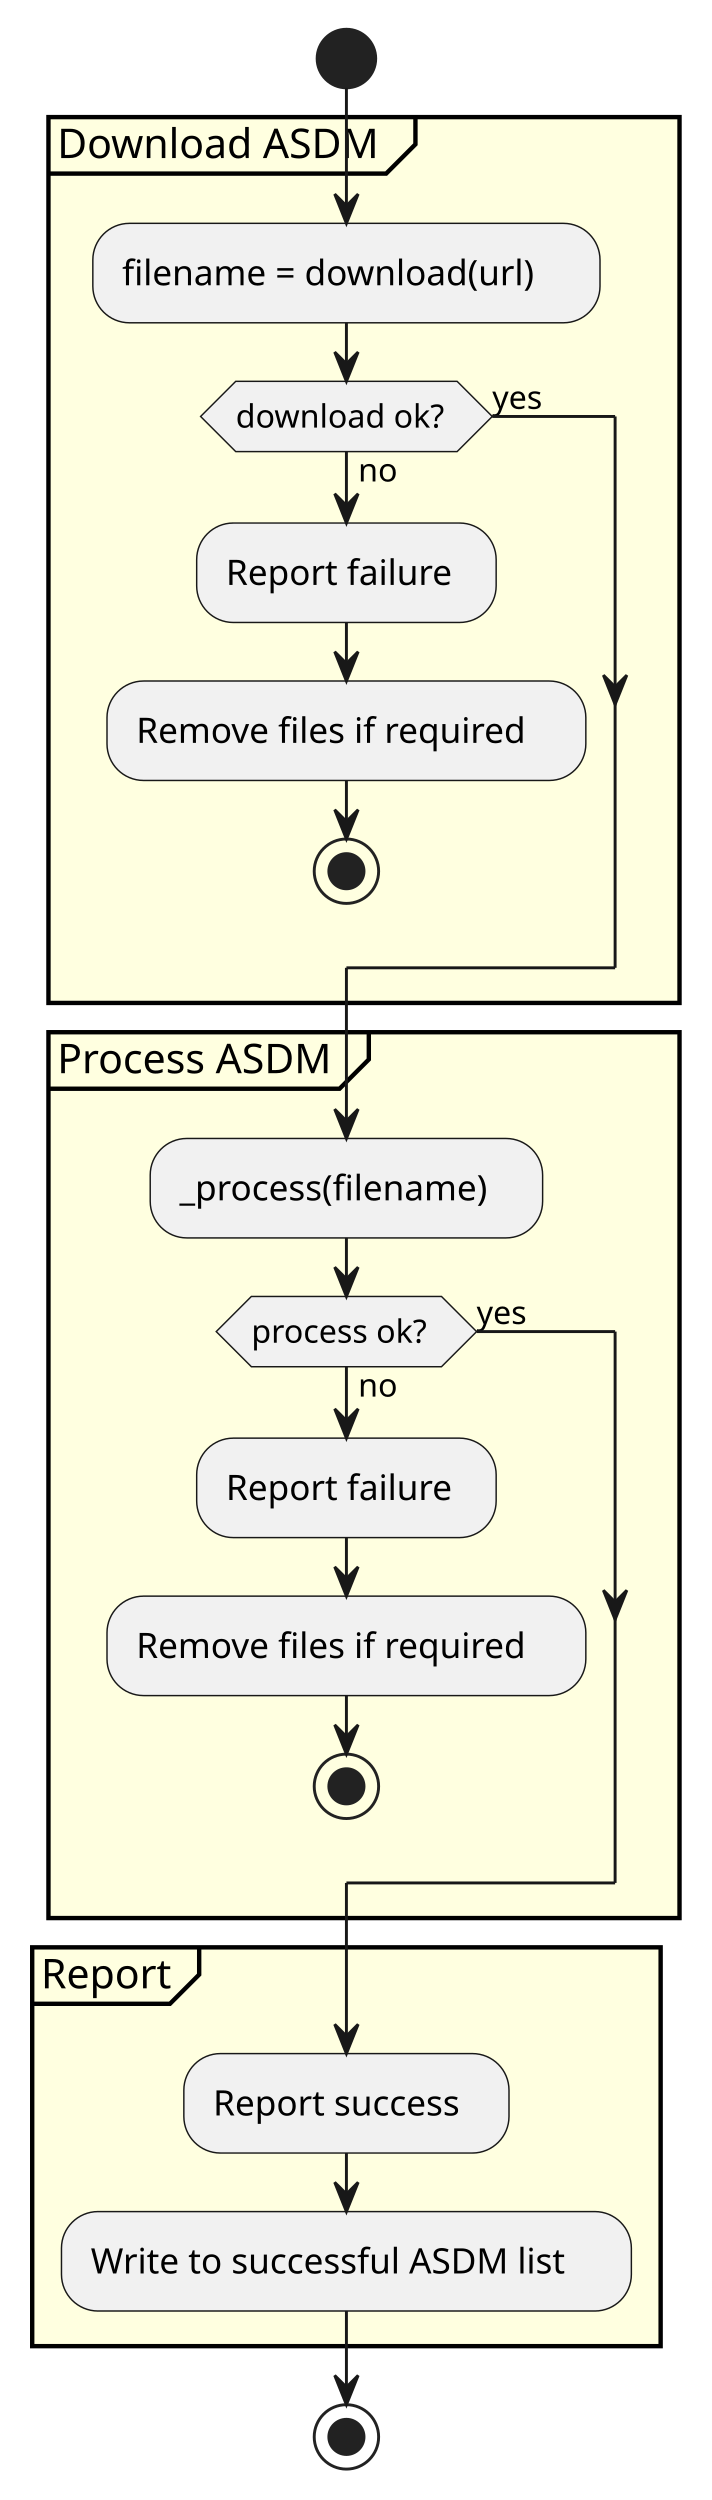
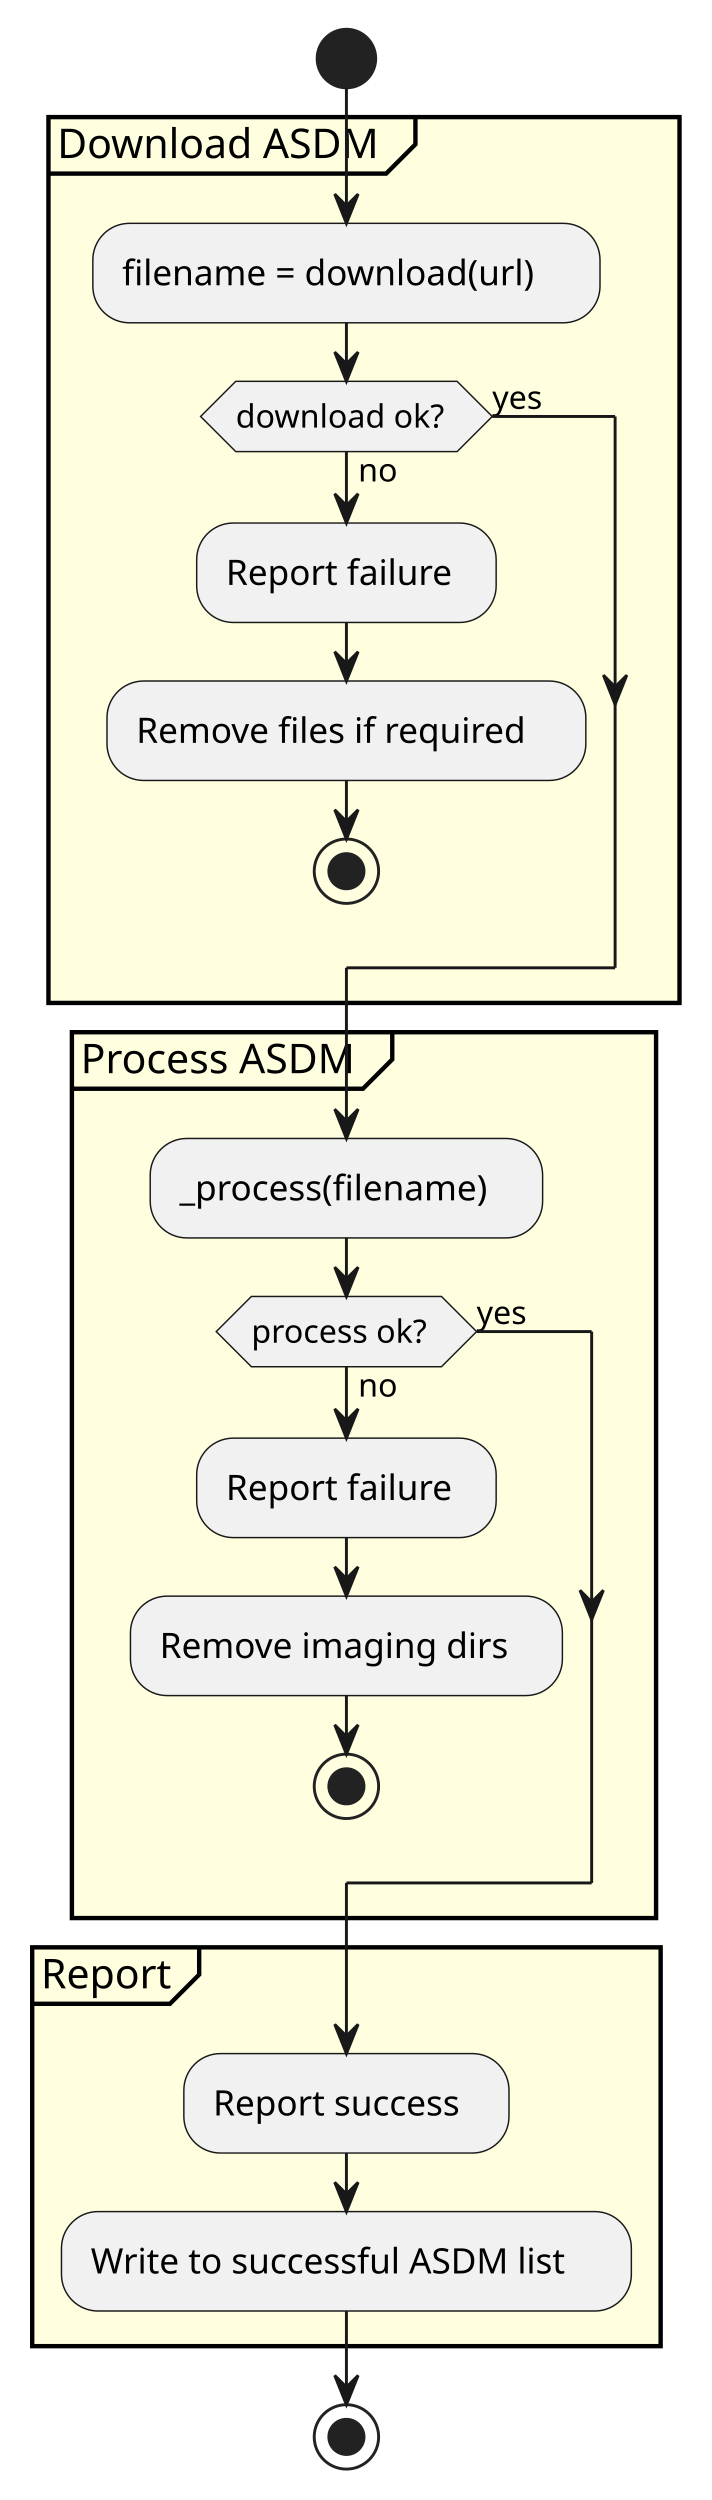
<svg xmlns="http://www.w3.org/2000/svg" contentStyleType="text/css" data-diagram-type="ACTIVITY" height="854px" preserveAspectRatio="none" style="width:243px;height:854px;background:#FFFFFF;" version="1.1" viewBox="0 0 243 854" width="243px" zoomAndPan="magnify">
  <defs />
  <g>
    <ellipse cx="118.337" cy="20" fill="#222222" rx="10" ry="10" style="stroke:#222222;stroke-width:1;" />
    <rect fill="#FFFFE0" height="302.606" style="stroke:#000000;stroke-width:1.5;" width="215.572" x="16.551" y="40" />
    <path d="M141.914,40 L141.914,49.297 L131.914,59.297 L16.551,59.297" fill="none" style="stroke:#000000;stroke-width:1.5;" />
    <text fill="#000000" font-family="sans-serif" font-size="14" lengthAdjust="spacing" textLength="115.363" x="19.551" y="53.995">Download ASDM</text>
    <rect fill="#F1F1F1" height="33.969" rx="12.5" ry="12.5" style="stroke:#181818;stroke-width:0.5;" width="173.252" x="31.711" y="76.297" />
    <text fill="#000000" font-family="sans-serif" font-size="12" lengthAdjust="spacing" textLength="153.252" x="41.711" y="97.436">filename = download(url)</text>
    <rect fill="#F1F1F1" height="33.969" rx="12.5" ry="12.5" style="stroke:#181818;stroke-width:0.5;" width="102.301" x="67.186" y="178.668" />
    <text fill="#000000" font-family="sans-serif" font-size="12" lengthAdjust="spacing" textLength="82.301" x="77.186" y="199.807">Report failure</text>
    <rect fill="#F1F1F1" height="33.969" rx="12.5" ry="12.5" style="stroke:#181818;stroke-width:0.5;" width="163.572" x="36.551" y="232.637" />
    <text fill="#000000" font-family="sans-serif" font-size="12" lengthAdjust="spacing" textLength="143.572" x="46.551" y="253.775">Remove files if required</text>
    <ellipse cx="118.337" cy="297.606" fill="none" rx="11" ry="11" style="stroke:#222222;stroke-width:1;" />
    <ellipse cx="118.337" cy="297.606" fill="#222222" rx="6" ry="6" style="stroke:#222222;stroke-width:1;" />
    <polygon fill="#F1F1F1" points="80.524,130.266,156.149,130.266,168.149,142.266,156.149,154.266,80.524,154.266,68.524,142.266,80.524,130.266" style="stroke:#181818;stroke-width:0.5;" />
    <text fill="#000000" font-family="sans-serif" font-size="11" lengthAdjust="spacing" textLength="13.702" x="122.337" y="164.476">no</text>
    <text fill="#000000" font-family="sans-serif" font-size="11" lengthAdjust="spacing" textLength="75.625" x="80.524" y="146.074">download ok?</text>
    <text fill="#000000" font-family="sans-serif" font-size="11" lengthAdjust="spacing" textLength="19.008" x="168.149" y="139.671">yes</text>
-     <rect fill="#FFFFE0" height="302.606" style="stroke:#000000;stroke-width:1.5;" width="215.572" x="16.551" y="352.606" />
-     <path d="M125.986,352.606 L125.986,361.902 L115.986,371.902 L16.551,371.902" fill="none" style="stroke:#000000;stroke-width:1.5;" />
-     <text fill="#000000" font-family="sans-serif" font-size="14" lengthAdjust="spacing" textLength="99.436" x="19.551" y="366.601">Process ASDM</text>
+     <rect fill="#FFFFE0" height="302.606" style="stroke:#000000;stroke-width:1.5;" width="199.553" x="24.561" y="352.606" />
+     <path d="M133.996,352.606 L133.996,361.902 L123.996,371.902 L24.561,371.902" fill="none" style="stroke:#000000;stroke-width:1.5;" />
+     <text fill="#000000" font-family="sans-serif" font-size="14" lengthAdjust="spacing" textLength="99.436" x="27.561" y="366.601">Process ASDM</text>
    <rect fill="#F1F1F1" height="33.969" rx="12.5" ry="12.5" style="stroke:#181818;stroke-width:0.5;" width="134.047" x="51.313" y="388.902" />
    <text fill="#000000" font-family="sans-serif" font-size="12" lengthAdjust="spacing" textLength="114.047" x="61.313" y="410.041">_process(filename)</text>
    <rect fill="#F1F1F1" height="33.969" rx="12.5" ry="12.5" style="stroke:#181818;stroke-width:0.5;" width="102.301" x="67.186" y="491.273" />
    <text fill="#000000" font-family="sans-serif" font-size="12" lengthAdjust="spacing" textLength="82.301" x="77.186" y="512.412">Report failure</text>
-     <rect fill="#F1F1F1" height="33.969" rx="12.5" ry="12.5" style="stroke:#181818;stroke-width:0.5;" width="163.572" x="36.551" y="545.242" />
-     <text fill="#000000" font-family="sans-serif" font-size="12" lengthAdjust="spacing" textLength="143.572" x="46.551" y="566.381">Remove files if required</text>
+     <rect fill="#F1F1F1" height="33.969" rx="12.5" ry="12.5" style="stroke:#181818;stroke-width:0.5;" width="147.553" x="44.56" y="545.242" />
+     <text fill="#000000" font-family="sans-serif" font-size="12" lengthAdjust="spacing" textLength="127.553" x="54.56" y="566.381">Remove imaging dirs</text>
    <ellipse cx="118.337" cy="610.211" fill="none" rx="11" ry="11" style="stroke:#222222;stroke-width:1;" />
    <ellipse cx="118.337" cy="610.211" fill="#222222" rx="6" ry="6" style="stroke:#222222;stroke-width:1;" />
    <polygon fill="#F1F1F1" points="85.863,442.871,150.81,442.871,162.81,454.871,150.81,466.871,85.863,466.871,73.863,454.871,85.863,442.871" style="stroke:#181818;stroke-width:0.5;" />
    <text fill="#000000" font-family="sans-serif" font-size="11" lengthAdjust="spacing" textLength="13.702" x="122.337" y="477.082">no</text>
    <text fill="#000000" font-family="sans-serif" font-size="11" lengthAdjust="spacing" textLength="64.947" x="85.863" y="458.679">process ok?</text>
    <text fill="#000000" font-family="sans-serif" font-size="11" lengthAdjust="spacing" textLength="19.008" x="162.81" y="452.277">yes</text>
    <rect fill="#FFFFE0" height="136.234" style="stroke:#000000;stroke-width:1.5;" width="214.674" x="11" y="665.211" />
    <path d="M68.038,665.211 L68.038,674.508 L58.038,684.508 L11,684.508" fill="none" style="stroke:#000000;stroke-width:1.5;" />
    <text fill="#000000" font-family="sans-serif" font-size="14" lengthAdjust="spacing" textLength="47.038" x="14" y="679.206">Report</text>
    <rect fill="#F1F1F1" height="33.969" rx="12.5" ry="12.5" style="stroke:#181818;stroke-width:0.5;" width="111.072" x="62.801" y="701.508" />
    <text fill="#000000" font-family="sans-serif" font-size="12" lengthAdjust="spacing" textLength="91.072" x="72.801" y="722.646">Report success</text>
    <rect fill="#F1F1F1" height="33.969" rx="12.5" ry="12.5" style="stroke:#181818;stroke-width:0.5;" width="194.674" x="21" y="755.477" />
    <text fill="#000000" font-family="sans-serif" font-size="12" lengthAdjust="spacing" textLength="174.674" x="31" y="776.615">Write to successful ASDM list</text>
    <ellipse cx="118.337" cy="832.445" fill="none" rx="11" ry="11" style="stroke:#222222;stroke-width:1;" />
    <ellipse cx="118.337" cy="832.445" fill="#222222" rx="6" ry="6" style="stroke:#222222;stroke-width:1;" />
    <line style="stroke:#181818;stroke-width:1;" x1="118.337" x2="118.337" y1="212.637" y2="232.637" />
    <polygon fill="#181818" points="114.337,222.637,118.337,232.637,122.337,222.637,118.337,226.637" style="stroke:#181818;stroke-width:1;" />
    <line style="stroke:#181818;stroke-width:1;" x1="118.337" x2="118.337" y1="266.606" y2="286.606" />
    <polygon fill="#181818" points="114.337,276.606,118.337,286.606,122.337,276.606,118.337,280.606" style="stroke:#181818;stroke-width:1;" />
    <line style="stroke:#181818;stroke-width:1;" x1="118.337" x2="118.337" y1="154.266" y2="178.668" />
    <polygon fill="#181818" points="114.337,168.668,118.337,178.668,122.337,168.668,118.337,172.668" style="stroke:#181818;stroke-width:1;" />
    <line style="stroke:#181818;stroke-width:1;" x1="168.149" x2="210.123" y1="142.266" y2="142.266" />
    <polygon fill="#181818" points="206.123,230.637,210.123,240.637,214.123,230.637,210.123,234.637" style="stroke:#181818;stroke-width:1;" />
    <line style="stroke:#181818;stroke-width:1;" x1="210.123" x2="210.123" y1="142.266" y2="330.606" />
    <line style="stroke:#181818;stroke-width:1;" x1="210.123" x2="118.337" y1="330.606" y2="330.606" />
    <line style="stroke:#181818;stroke-width:1;" x1="118.337" x2="118.337" y1="330.606" y2="388.902" />
    <polygon fill="#181818" points="114.337,378.902,118.337,388.902,122.337,378.902,118.337,382.902" style="stroke:#181818;stroke-width:1;" />
    <line style="stroke:#181818;stroke-width:1;" x1="118.337" x2="118.337" y1="110.266" y2="130.266" />
    <polygon fill="#181818" points="114.337,120.266,118.337,130.266,122.337,120.266,118.337,124.266" style="stroke:#181818;stroke-width:1;" />
    <line style="stroke:#181818;stroke-width:1;" x1="118.337" x2="118.337" y1="30" y2="76.297" />
    <polygon fill="#181818" points="114.337,66.297,118.337,76.297,122.337,66.297,118.337,70.297" style="stroke:#181818;stroke-width:1;" />
    <line style="stroke:#181818;stroke-width:1;" x1="118.337" x2="118.337" y1="525.242" y2="545.242" />
    <polygon fill="#181818" points="114.337,535.242,118.337,545.242,122.337,535.242,118.337,539.242" style="stroke:#181818;stroke-width:1;" />
    <line style="stroke:#181818;stroke-width:1;" x1="118.337" x2="118.337" y1="579.211" y2="599.211" />
    <polygon fill="#181818" points="114.337,589.211,118.337,599.211,122.337,589.211,118.337,593.211" style="stroke:#181818;stroke-width:1;" />
    <line style="stroke:#181818;stroke-width:1;" x1="118.337" x2="118.337" y1="466.871" y2="491.273" />
    <polygon fill="#181818" points="114.337,481.273,118.337,491.273,122.337,481.273,118.337,485.273" style="stroke:#181818;stroke-width:1;" />
-     <line style="stroke:#181818;stroke-width:1;" x1="162.81" x2="210.123" y1="454.871" y2="454.871" />
-     <polygon fill="#181818" points="206.123,543.242,210.123,553.242,214.123,543.242,210.123,547.242" style="stroke:#181818;stroke-width:1;" />
-     <line style="stroke:#181818;stroke-width:1;" x1="210.123" x2="210.123" y1="454.871" y2="643.211" />
-     <line style="stroke:#181818;stroke-width:1;" x1="210.123" x2="118.337" y1="643.211" y2="643.211" />
+     <line style="stroke:#181818;stroke-width:1;" x1="162.81" x2="202.113" y1="454.871" y2="454.871" />
+     <polygon fill="#181818" points="198.113,543.242,202.113,553.242,206.113,543.242,202.113,547.242" style="stroke:#181818;stroke-width:1;" />
+     <line style="stroke:#181818;stroke-width:1;" x1="202.113" x2="202.113" y1="454.871" y2="643.211" />
+     <line style="stroke:#181818;stroke-width:1;" x1="202.113" x2="118.337" y1="643.211" y2="643.211" />
    <line style="stroke:#181818;stroke-width:1;" x1="118.337" x2="118.337" y1="643.211" y2="701.508" />
    <polygon fill="#181818" points="114.337,691.508,118.337,701.508,122.337,691.508,118.337,695.508" style="stroke:#181818;stroke-width:1;" />
    <line style="stroke:#181818;stroke-width:1;" x1="118.337" x2="118.337" y1="422.871" y2="442.871" />
    <polygon fill="#181818" points="114.337,432.871,118.337,442.871,122.337,432.871,118.337,436.871" style="stroke:#181818;stroke-width:1;" />
    <line style="stroke:#181818;stroke-width:1;" x1="118.337" x2="118.337" y1="735.477" y2="755.477" />
    <polygon fill="#181818" points="114.337,745.477,118.337,755.477,122.337,745.477,118.337,749.477" style="stroke:#181818;stroke-width:1;" />
    <line style="stroke:#181818;stroke-width:1;" x1="118.337" x2="118.337" y1="789.445" y2="821.445" />
    <polygon fill="#181818" points="114.337,811.445,118.337,821.445,122.337,811.445,118.337,815.445" style="stroke:#181818;stroke-width:1;" />
  </g>
</svg>
